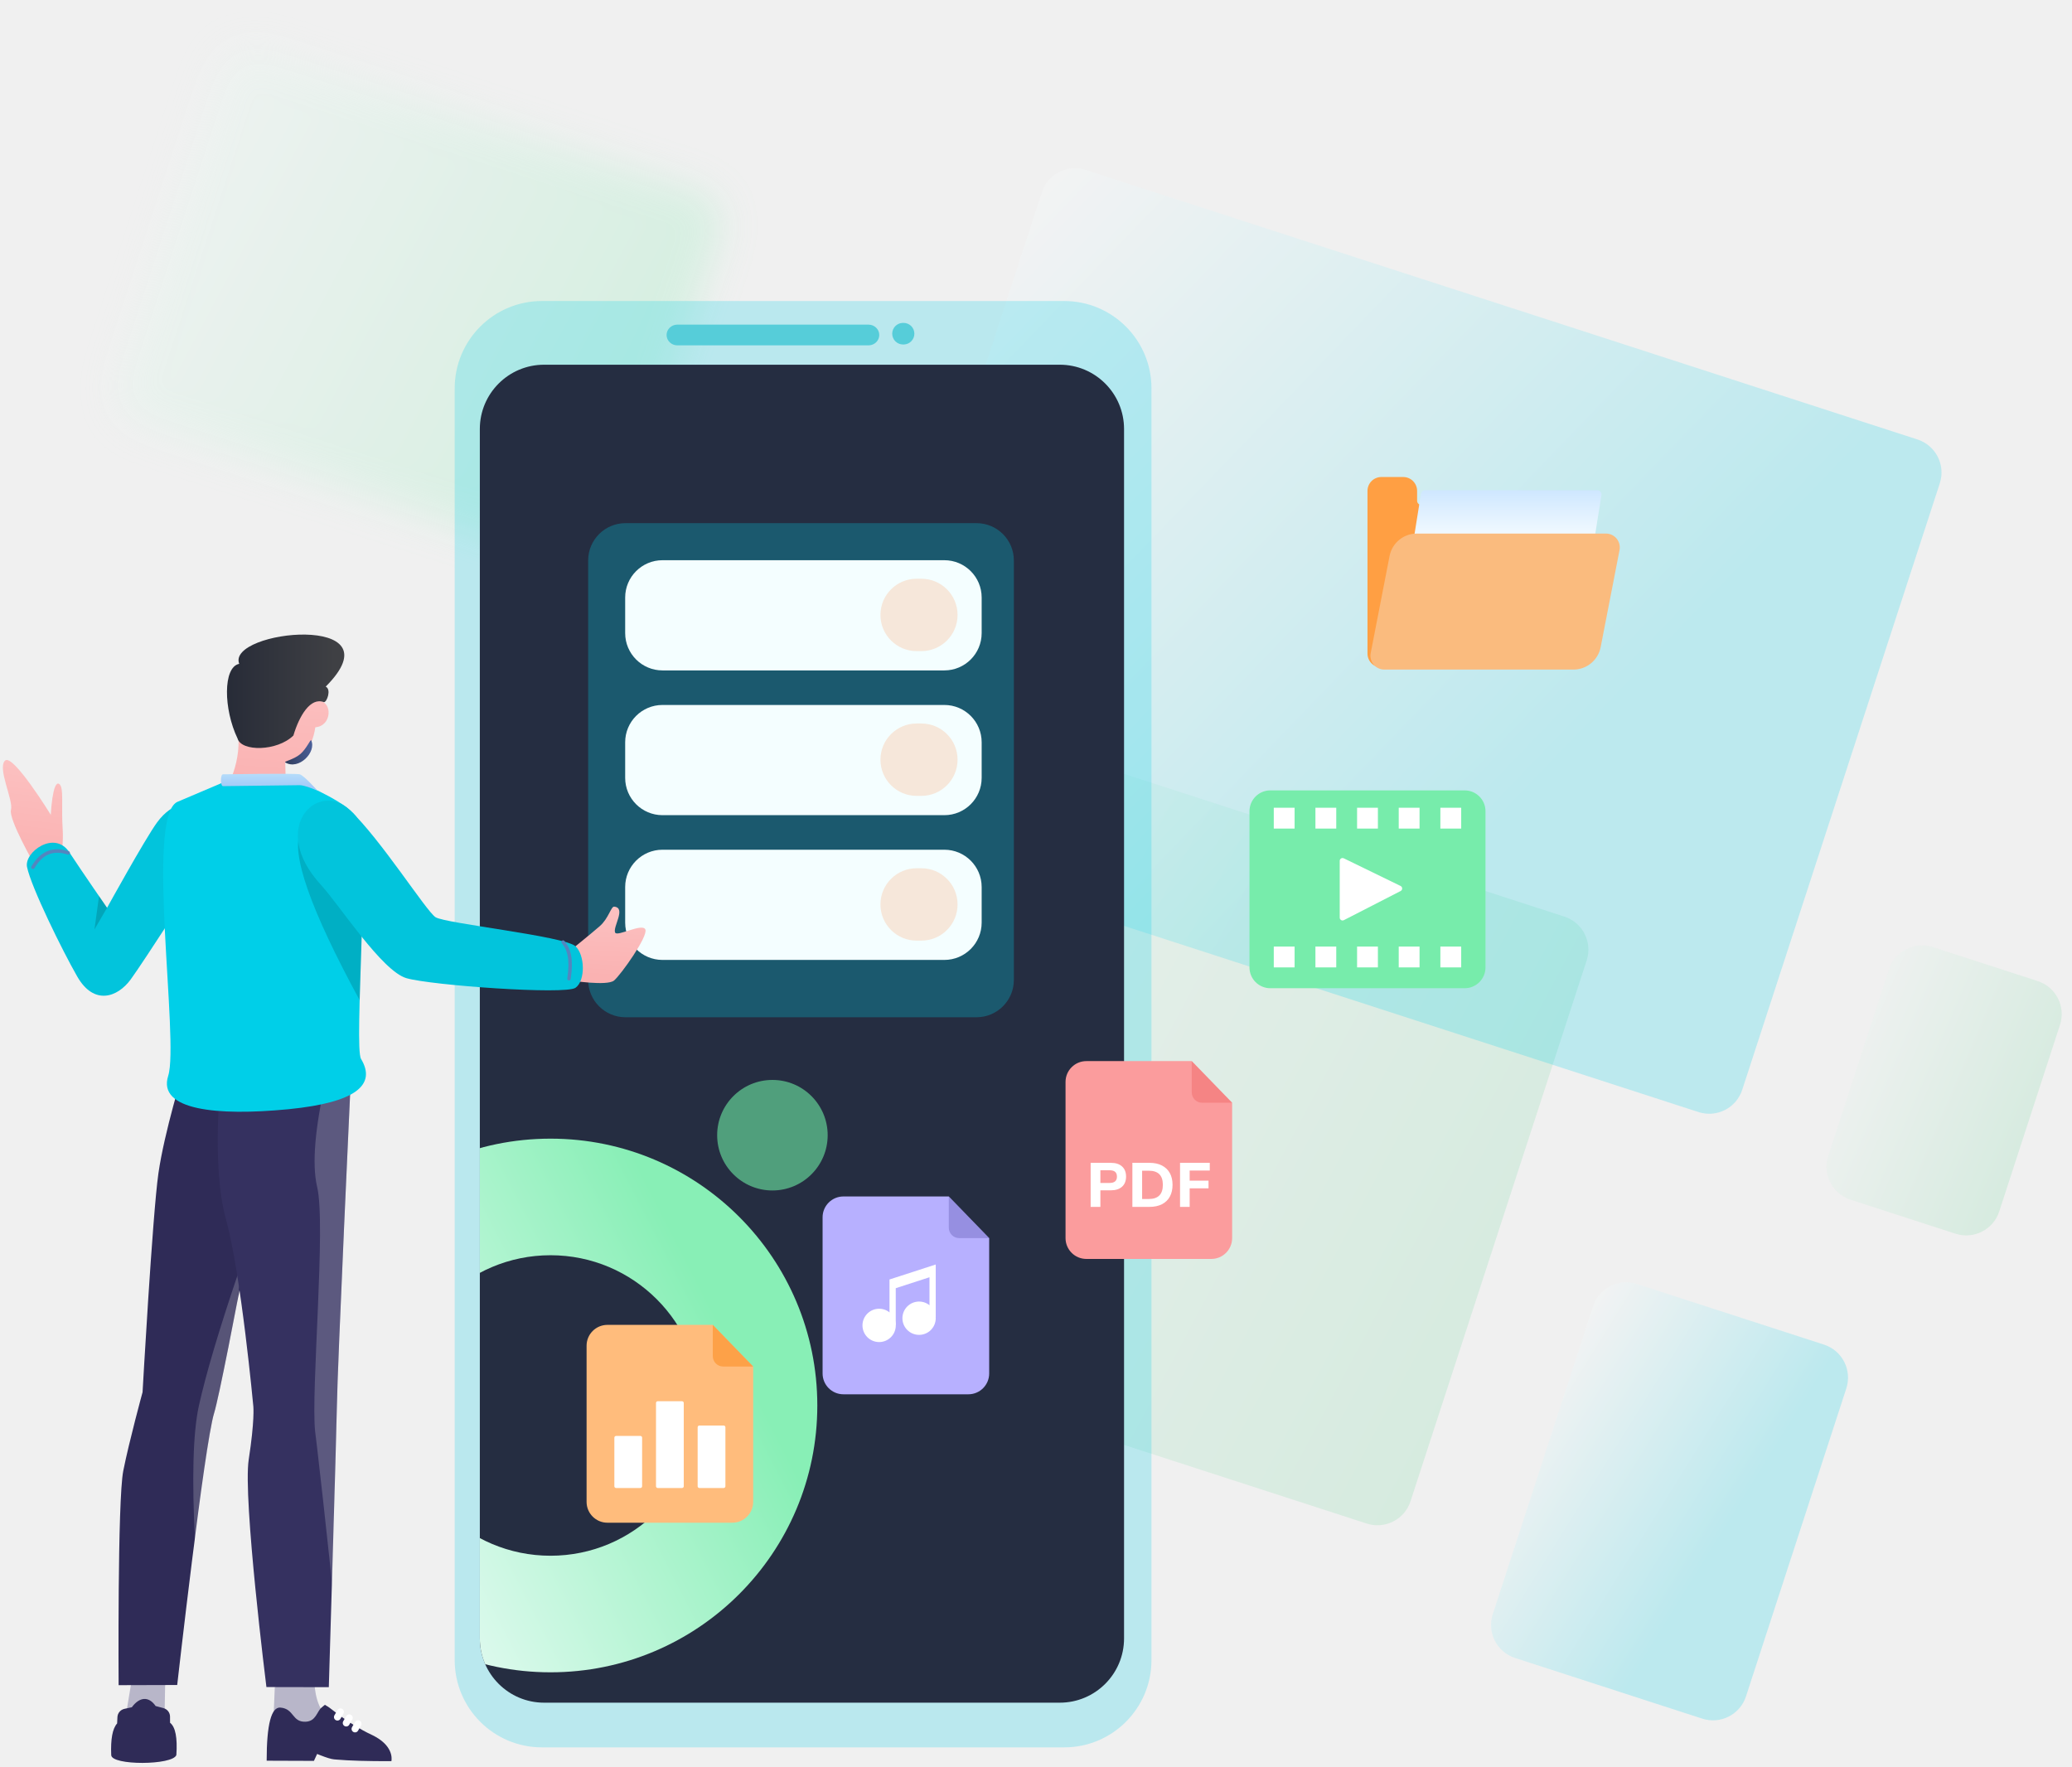
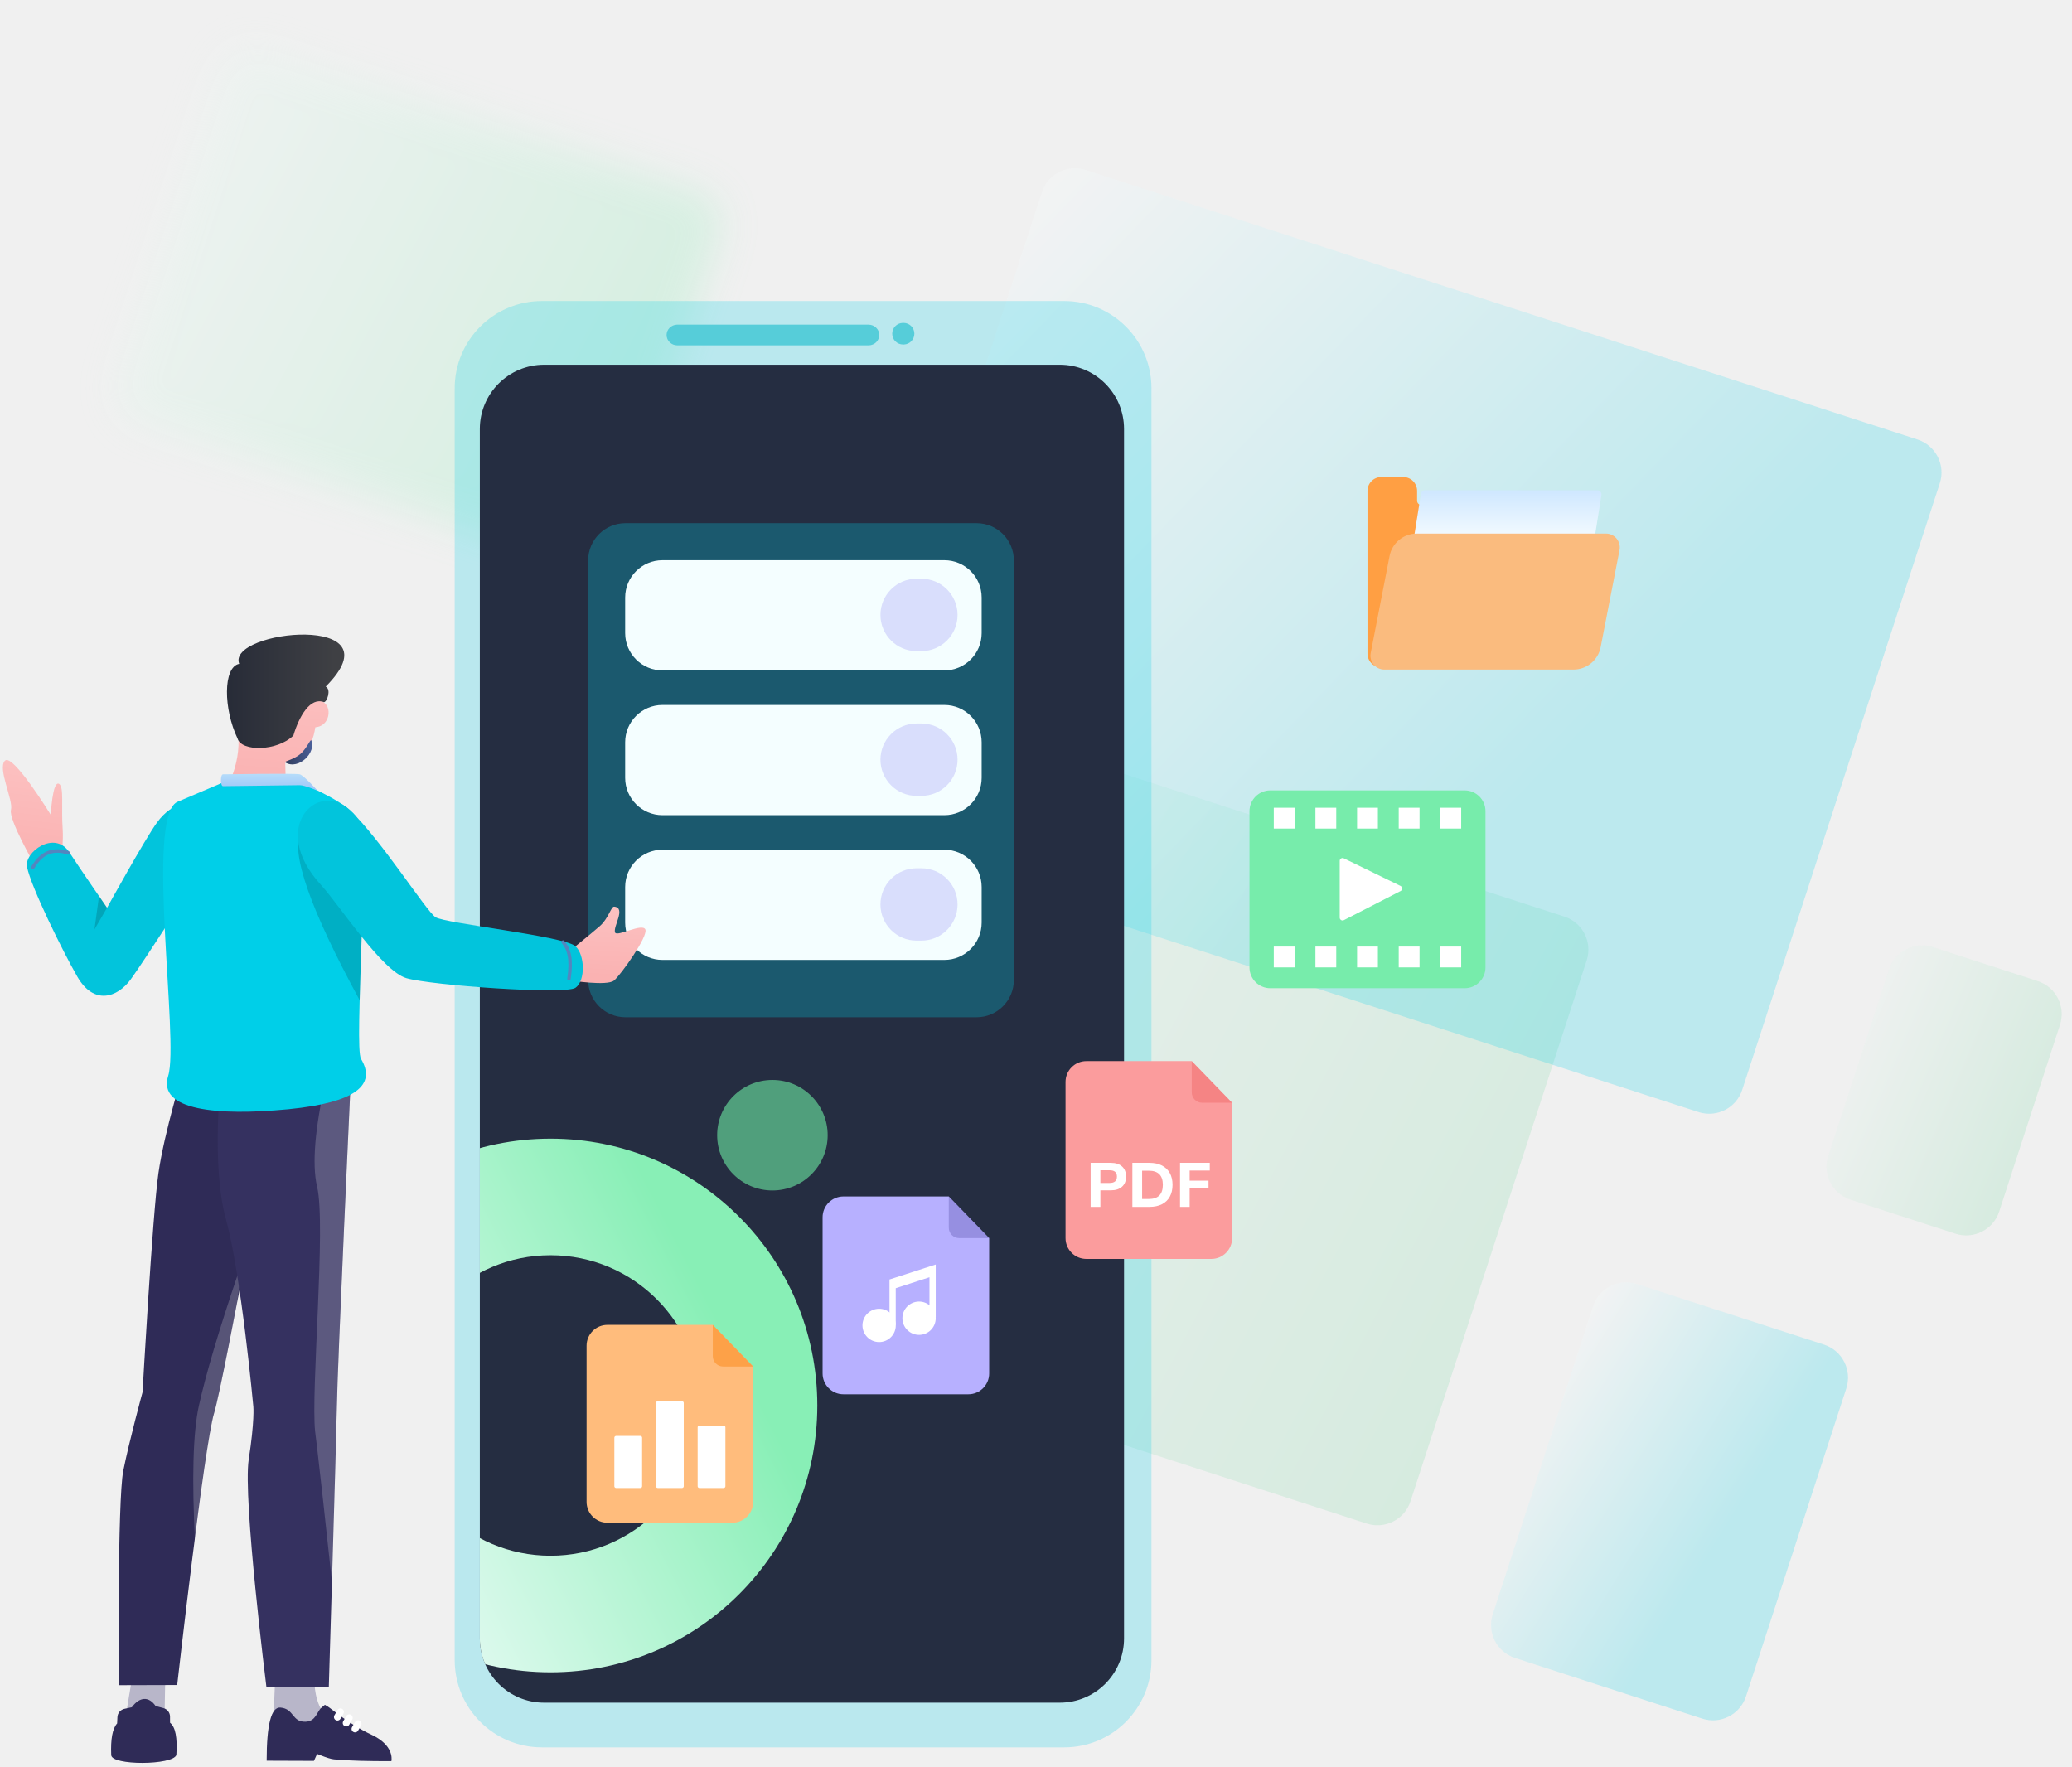
<svg xmlns="http://www.w3.org/2000/svg" width="597" height="509" viewBox="0 0 597 509" fill="none">
  <g id="Illustration">
    <g id="Shape">
      <path id="Rectangle" opacity="0.129" fill-rule="evenodd" clip-rule="evenodd" d="M224.049 201.131C225.758 195.885 231.392 193.014 236.64 194.715L450.75 264.103C456.01 265.808 458.888 271.457 457.175 276.713L406.403 432.568C404.695 437.813 399.06 440.684 393.812 438.983L179.702 369.595C174.443 367.891 171.564 362.242 173.277 356.985L224.049 201.131Z" fill="url(#paint0_linear)" />
      <path id="Rectangle_2" opacity="0.216" fill-rule="evenodd" clip-rule="evenodd" d="M300.198 55.366C301.907 50.121 307.541 47.25 312.79 48.951L552.488 126.631C557.747 128.336 560.626 133.984 558.913 139.241L501.983 314C500.274 319.246 494.64 322.117 489.392 320.416L249.693 242.735C244.434 241.031 241.555 235.382 243.268 230.125L300.198 55.366Z" fill="url(#paint1_linear)" />
      <g id="Rectangle_3" opacity="0.227" filter="url(#filter0_f)">
        <path fill-rule="evenodd" clip-rule="evenodd" d="M63.116 20.796C64.825 15.551 70.459 12.68 75.707 14.381L200.733 54.898C205.992 56.603 208.871 62.252 207.158 67.509L178.249 156.25C176.54 161.496 170.906 164.367 165.658 162.666L40.633 122.148C35.373 120.444 32.495 114.795 34.207 109.538L63.116 20.796Z" fill="url(#paint2_linear)" />
      </g>
      <path id="Rectangle_4" opacity="0.216" fill-rule="evenodd" clip-rule="evenodd" d="M459.01 376.356C460.719 371.11 466.353 368.239 471.601 369.94L525.549 387.423C530.808 389.128 533.686 394.777 531.974 400.034L503.065 488.775C501.356 494.021 495.722 496.891 490.474 495.191L436.526 477.708C431.267 476.003 428.388 470.354 430.101 465.097L459.01 376.356Z" fill="url(#paint3_linear)" />
      <path id="Rectangle_5" opacity="0.129" fill-rule="evenodd" clip-rule="evenodd" d="M544.274 279.284C545.983 274.038 551.617 271.168 556.865 272.869L587.12 282.673C592.38 284.378 595.258 290.027 593.545 295.284L576.03 349.051C574.321 354.297 568.687 357.168 563.439 355.467L533.184 345.662C527.924 343.957 525.046 338.308 526.758 333.052L544.274 279.284Z" fill="url(#paint4_linear)" />
    </g>
    <g id="Cloud Storage">
      <g id="Phone1">
        <path id="Rectangle_6" fill-rule="evenodd" clip-rule="evenodd" d="M131.011 111.871C131.011 97.989 142.265 86.734 156.148 86.734H306.632C320.515 86.734 331.769 97.989 331.769 111.871V478.328C331.769 492.211 320.515 503.465 306.632 503.465H156.148C142.265 503.465 131.011 492.211 131.011 478.328V111.871Z" fill="#00CFE8" fill-opacity="0.225" />
        <g id="Group 52">
          <path id="Rectangle_7" fill-rule="evenodd" clip-rule="evenodd" d="M138.251 123.606C138.251 113.377 146.544 105.084 156.773 105.084H305.349C315.578 105.084 323.87 113.377 323.87 123.606V472.067C323.87 482.296 315.578 490.589 305.349 490.589H156.773C146.544 490.589 138.251 482.296 138.251 472.067V123.606Z" fill="#252D41" />
          <mask id="mask0" mask-type="alpha" maskUnits="userSpaceOnUse" x="138" y="105" width="186" height="386">
            <path id="Rectangle_8" fill-rule="evenodd" clip-rule="evenodd" d="M138.251 123.606C138.251 113.377 146.544 105.084 156.773 105.084H305.349C315.578 105.084 323.87 113.377 323.87 123.606V472.067C323.87 482.296 315.578 490.589 305.349 490.589H156.773C146.544 490.589 138.251 482.296 138.251 472.067V123.606Z" fill="white" />
          </mask>
          <g mask="url(#mask0)">
            <ellipse id="Oval" cx="222.555" cy="327.082" rx="15.921" ry="15.924" fill="#68DE9E" fill-opacity="0.642" />
            <path id="Oval_2" fill-rule="evenodd" clip-rule="evenodd" d="M158.623 328.077C201.076 328.077 235.491 362.498 235.491 404.958C235.491 447.419 201.076 481.839 158.623 481.839C116.171 481.839 81.756 447.419 81.756 404.958C81.756 362.498 116.171 328.077 158.623 328.077ZM158.623 361.666C134.718 361.666 115.339 381.048 115.339 404.958C115.339 428.868 134.718 448.251 158.623 448.251C182.529 448.251 201.908 428.868 201.908 404.958C201.908 381.048 182.529 361.666 158.623 361.666Z" fill="url(#paint5_linear)" />
          </g>
        </g>
        <path id="Path" d="M250.232 93.532C251.95 93.532 253.342 94.869 253.342 96.518C253.342 98.13 252.011 99.444 250.346 99.502L250.232 99.504H195.17C193.453 99.504 192.061 98.167 192.061 96.518C192.061 94.906 193.392 93.592 195.056 93.534L195.17 93.532H250.232Z" fill="#56CDD9" />
        <path id="Path_2" d="M260.346 93.035C262.063 93.035 263.455 94.427 263.455 96.145C263.455 97.824 262.124 99.193 260.46 99.253L260.346 99.255H260.183C258.465 99.255 257.073 97.862 257.073 96.145C257.073 94.465 258.404 93.097 260.069 93.037L260.183 93.035H260.346Z" fill="#56CDD9" />
      </g>
      <g id="Group 28">
        <path id="Rectangle_9" fill-rule="evenodd" clip-rule="evenodd" d="M307.011 311.734C307.011 308.421 309.697 305.734 313.011 305.734H343.375L355.011 317.734V356.734C355.011 360.048 352.324 362.734 349.011 362.734H313.011C309.697 362.734 307.011 360.048 307.011 356.734V311.734Z" fill="#FB9C9D" />
        <path id="PDF" fill-rule="evenodd" clip-rule="evenodd" d="M317.052 347.734V342.964H320.076C321.456 342.964 322.53 342.616 323.298 341.92C324.066 341.224 324.45 340.252 324.45 339.004C324.45 337.756 324.066 336.784 323.298 336.088C322.53 335.392 321.456 335.044 320.076 335.044V335.044H314.244V347.734H317.052ZM319.716 340.84H317.052V337.186H319.716C320.424 337.186 320.952 337.336 321.3 337.636C321.648 337.936 321.822 338.398 321.822 339.022C321.822 340.234 321.12 340.84 319.716 340.84V340.84ZM331.2 347.734C332.592 347.734 333.786 347.482 334.782 346.978C335.778 346.474 336.537 345.745 337.059 344.791C337.581 343.837 337.842 342.7 337.842 341.38C337.842 340.06 337.578 338.926 337.05 337.978C336.522 337.03 335.76 336.304 334.764 335.8C333.768 335.296 332.58 335.044 331.2 335.044V335.044H326.268V347.734H331.2ZM331.002 345.466H329.076V337.312H331.002C333.702 337.312 335.052 338.668 335.052 341.38C335.052 344.104 333.702 345.466 331.002 345.466V345.466ZM342.774 347.734V342.388H348.21V340.174H342.774V337.258H348.57V335.044H340.002V347.734H342.774Z" fill="white" />
        <path id="Path_3" opacity="0.34" d="M355.011 317.734H346.375C344.718 317.734 343.375 316.391 343.375 314.734V305.734L355.011 317.734Z" fill="#EA5455" />
      </g>
      <g id="Group 28_2">
        <path id="Rectangle_10" fill-rule="evenodd" clip-rule="evenodd" d="M169.011 387.734C169.011 384.421 171.697 381.734 175.011 381.734H205.375L217.011 393.734V432.734C217.011 436.048 214.324 438.734 211.011 438.734H175.011C171.697 438.734 169.011 436.048 169.011 432.734V387.734Z" fill="#FFBC7C" />
        <path id="Rectangle_11" fill-rule="evenodd" clip-rule="evenodd" d="M177.011 414.234C177.011 413.958 177.235 413.734 177.511 413.734H184.511C184.787 413.734 185.011 413.958 185.011 414.234V428.234C185.011 428.511 184.787 428.734 184.511 428.734H177.511C177.235 428.734 177.011 428.511 177.011 428.234V414.234Z" fill="white" />
        <path id="Rectangle_12" fill-rule="evenodd" clip-rule="evenodd" d="M189.011 404.234C189.011 403.958 189.235 403.734 189.511 403.734H196.511C196.787 403.734 197.011 403.958 197.011 404.234V428.234C197.011 428.511 196.787 428.734 196.511 428.734H189.511C189.235 428.734 189.011 428.511 189.011 428.234V404.234Z" fill="white" />
        <path id="Rectangle_13" fill-rule="evenodd" clip-rule="evenodd" d="M201.011 411.234C201.011 410.958 201.235 410.734 201.511 410.734H208.511C208.787 410.734 209.011 410.958 209.011 411.234V428.234C209.011 428.511 208.787 428.734 208.511 428.734H201.511C201.235 428.734 201.011 428.511 201.011 428.234V411.234Z" fill="white" />
        <path id="Path_4" opacity="0.733" d="M217.011 393.734H208.375C206.718 393.734 205.375 392.391 205.375 390.734V381.734L217.011 393.734Z" fill="#FC9735" />
      </g>
      <g id="Group 28_3">
        <path id="Rectangle_14" fill-rule="evenodd" clip-rule="evenodd" d="M237.011 350.734C237.011 347.421 239.697 344.734 243.011 344.734H273.375L285.011 356.734V395.734C285.011 399.048 282.324 401.734 279.011 401.734H243.011C239.697 401.734 237.011 399.048 237.011 395.734V350.734Z" fill="#B7B0FF" />
        <g id="Group 31">
          <circle id="Oval_3" cx="253.302" cy="381.884" r="4.8" fill="white" />
          <circle id="Oval_4" cx="264.811" cy="379.813" r="4.8" fill="white" />
          <path id="Path_5" fill-rule="evenodd" clip-rule="evenodd" d="M269.611 364.338V379.451H267.811L267.81 368.012L258.088 371.164V381.74H256.288L256.289 368.655L269.611 364.338Z" fill="white" />
        </g>
        <path id="Path_6" opacity="0.34" d="M285.011 356.734H276.375C274.718 356.734 273.375 355.391 273.375 353.734V344.734L285.011 356.734Z" fill="#564EA6" />
      </g>
      <g id="Group 73">
        <path id="Rectangle_15" opacity="0.273" fill-rule="evenodd" clip-rule="evenodd" d="M292.122 161.486C292.122 155.548 287.308 150.734 281.37 150.734H180.215C174.277 150.734 169.463 155.548 169.463 161.486V282.347C169.463 288.285 174.277 293.099 180.215 293.099H281.37C287.308 293.099 292.122 288.285 292.122 282.347V161.486Z" fill="#00CFE8" />
        <path id="Rectangle_16" fill-rule="evenodd" clip-rule="evenodd" d="M282.845 172.164C282.845 166.225 278.031 161.412 272.093 161.412H190.881C184.943 161.412 180.129 166.225 180.129 172.164V182.414C180.129 188.352 184.943 193.166 190.881 193.166H272.093C278.031 193.166 282.845 188.352 282.845 182.414V172.164Z" fill="#F4FEFF" />
-         <path id="Rectangle_17" fill-rule="evenodd" clip-rule="evenodd" d="M275.9 177.178C275.9 171.419 271.232 166.75 265.473 166.75H264.107C258.348 166.75 253.68 171.419 253.68 177.178V177.178C253.68 182.936 258.348 187.605 264.107 187.605H265.473C271.232 187.605 275.9 182.936 275.9 177.178V177.178Z" fill="#ff914d" fill-opacity="0.21" />
+         <path id="Rectangle_17" fill-rule="evenodd" clip-rule="evenodd" d="M275.9 177.178C275.9 171.419 271.232 166.75 265.473 166.75H264.107C258.348 166.75 253.68 171.419 253.68 177.178V177.178C253.68 182.936 258.348 187.605 264.107 187.605H265.473C271.232 187.605 275.9 182.936 275.9 177.178V177.178Z" fill="#7367F0" fill-opacity="0.21" />
        <path id="Rectangle_18" fill-rule="evenodd" clip-rule="evenodd" d="M282.845 213.872C282.845 207.934 278.031 203.12 272.093 203.12H190.881C184.943 203.12 180.129 207.934 180.129 213.872V224.122C180.129 230.06 184.943 234.874 190.881 234.874H272.093C278.031 234.874 282.845 230.06 282.845 224.122V213.872Z" fill="#F4FEFF" />
-         <path id="Rectangle_19" fill-rule="evenodd" clip-rule="evenodd" d="M275.9 218.886C275.9 213.127 271.232 208.459 265.473 208.459H264.107C258.348 208.459 253.68 213.127 253.68 218.886V218.886C253.68 224.645 258.348 229.313 264.107 229.313H265.473C271.232 229.313 275.9 224.645 275.9 218.886V218.886Z" fill="#ff914d" fill-opacity="0.21" />
+         <path id="Rectangle_19" fill-rule="evenodd" clip-rule="evenodd" d="M275.9 218.886C275.9 213.127 271.232 208.459 265.473 208.459H264.107C258.348 208.459 253.68 213.127 253.68 218.886V218.886C253.68 224.645 258.348 229.313 264.107 229.313H265.473C271.232 229.313 275.9 224.645 275.9 218.886V218.886Z" fill="#7367F0" fill-opacity="0.21" />
        <path id="Rectangle_20" fill-rule="evenodd" clip-rule="evenodd" d="M282.845 255.58C282.845 249.642 278.031 244.828 272.093 244.828H190.881C184.943 244.828 180.129 249.642 180.129 255.58V265.83C180.129 271.768 184.943 276.582 190.881 276.582H272.093C278.031 276.582 282.845 271.768 282.845 265.83V255.58Z" fill="#F4FEFF" />
-         <path id="Rectangle_21" fill-rule="evenodd" clip-rule="evenodd" d="M275.9 260.594C275.9 254.835 271.232 250.167 265.473 250.167H264.107C258.348 250.167 253.68 254.835 253.68 260.594V260.594C253.68 266.353 258.348 271.021 264.107 271.021H265.473C271.232 271.021 275.9 266.353 275.9 260.594V260.594Z" fill="#ff914d" fill-opacity="0.21" />
+         <path id="Rectangle_21" fill-rule="evenodd" clip-rule="evenodd" d="M275.9 260.594C275.9 254.835 271.232 250.167 265.473 250.167H264.107C258.348 250.167 253.68 254.835 253.68 260.594V260.594C253.68 266.353 258.348 271.021 264.107 271.021H265.473C271.232 271.021 275.9 266.353 275.9 260.594V260.594Z" fill="#7367F0" fill-opacity="0.21" />
      </g>
      <g id="Group 37">
        <path id="Rectangle_22" fill-rule="evenodd" clip-rule="evenodd" d="M394.011 141.44C394.011 139.231 395.802 137.44 398.011 137.44L404.306 137.44C406.515 137.44 408.306 139.231 408.306 141.44V144.274C408.306 144.947 408.852 145.493 409.526 145.493H454.937C457.146 145.493 458.937 147.284 458.937 149.493V188.307C458.937 190.517 457.146 192.307 454.937 192.307H398.011C395.802 192.307 394.011 190.517 394.011 188.307V141.44Z" fill="#FF9F43" />
        <path id="Rectangle_23" fill-rule="evenodd" clip-rule="evenodd" d="M409.413 142.277C409.508 141.686 410.018 141.25 410.618 141.25H460.212C460.962 141.25 461.534 141.921 461.416 142.662L453.965 189.375C453.871 189.967 453.36 190.402 452.761 190.402H403.166C402.416 190.402 401.844 189.732 401.962 188.991L409.413 142.277Z" fill="url(#paint6_linear)" />
        <path id="Rectangle_24" fill-rule="evenodd" clip-rule="evenodd" d="M462.705 153.733C465.221 153.733 467.112 156.027 466.632 158.496L461.196 186.453C460.465 190.212 457.172 192.926 453.343 192.926H398.863C396.348 192.926 394.457 190.632 394.937 188.163L400.373 160.206C401.104 156.447 404.396 153.733 408.226 153.733L462.705 153.733Z" fill="#FABB7E" />
      </g>
      <g id="Group 28_4">
        <path id="Rectangle_25" fill-rule="evenodd" clip-rule="evenodd" d="M360.011 233.734C360.011 230.421 362.697 227.734 366.011 227.734H422.011C425.324 227.734 428.011 230.421 428.011 233.734V278.734C428.011 282.048 425.324 284.734 422.011 284.734H366.011C362.697 284.734 360.011 282.048 360.011 278.734V233.734Z" fill="#77ECAB" />
        <path id="Path 6" fill-rule="evenodd" clip-rule="evenodd" d="M387.185 247.306C386.642 247.042 386.011 247.437 386.011 248.04V264.398C386.011 265.008 386.657 265.403 387.2 265.124L403.558 256.729C404.156 256.422 404.147 255.563 403.542 255.269L387.185 247.306Z" fill="white" />
        <rect id="Rectangle_26" x="367.011" y="232.734" width="6" height="6" fill="white" />
        <rect id="Rectangle_27" x="379.011" y="232.734" width="6" height="6" fill="white" />
        <rect id="Rectangle_28" x="391.011" y="232.734" width="6" height="6" fill="white" />
        <rect id="Rectangle_29" x="403.011" y="232.734" width="6" height="6" fill="white" />
        <rect id="Rectangle_30" x="415.011" y="232.734" width="6" height="6" fill="white" />
        <rect id="Rectangle_31" x="367.011" y="272.734" width="6" height="6" fill="white" />
        <rect id="Rectangle_32" x="379.011" y="272.734" width="6" height="6" fill="white" />
        <rect id="Rectangle_33" x="391.011" y="272.734" width="6" height="6" fill="white" />
        <rect id="Rectangle_34" x="403.011" y="272.734" width="6" height="6" fill="white" />
        <rect id="Rectangle_35" x="415.011" y="272.734" width="6" height="6" fill="white" />
      </g>
      <g id="Men3.6">
        <g id="RLeg">
          <path id="Path_7" fill-rule="evenodd" clip-rule="evenodd" d="M38.426 481.193L34.822 502.949L47.251 502.883L47.671 480.852L38.426 481.193Z" fill="#B8B6C9" />
          <path id="Path_8" fill-rule="evenodd" clip-rule="evenodd" d="M33.836 494.736L33.748 496.569C32.421 498.036 31.853 501.069 32.046 505.667C32.046 508.743 49.827 508.652 50.814 505.667C51.151 500.677 50.546 497.579 49 496.373L48.99 494.603C48.984 493.454 48.207 492.452 47.092 492.154L44.841 491.552C42.899 488.729 40.253 488.829 37.985 491.905L35.853 492.365C34.719 492.611 33.891 493.583 33.836 494.736Z" fill="#2F2B57" />
          <path id="Path_9" fill-rule="evenodd" clip-rule="evenodd" d="M80.577 309.683C80.577 309.683 64.507 397.964 61.69 407.157C58.872 416.35 51.057 485.495 51.057 485.495L34.178 485.543C34.178 485.543 33.818 432.316 35.523 423.761C37.228 415.207 41.077 401.119 41.077 401.119C41.077 401.119 43.937 349.974 45.648 338.043C47.358 326.112 52.849 308.428 52.849 308.428L80.577 309.683Z" fill="#2F2B57" />
          <path id="Path_10" fill-rule="evenodd" clip-rule="evenodd" d="M68.347 375.171L69.889 363.155L68.76 366.464C63.143 383.038 59.323 395.903 57.301 405.06C55.6 412.766 55.242 426.07 56.228 444.971L57.349 435.709C58.965 422.593 60.536 411.082 61.647 407.298L61.757 406.931C62.8 403.336 65.401 390.446 68.347 375.171Z" fill="white" fill-opacity="0.192" />
        </g>
        <g id="LLeg">
          <path id="Path_11" fill-rule="evenodd" clip-rule="evenodd" d="M79.252 484.285L90.596 484.361L90.599 484.679C90.636 486.241 91.062 493.131 95.617 495.776L96.526 496.312C101.655 499.385 108.751 504.328 108.751 504.328L78.386 505.361L79.252 484.285Z" fill="#B8B6C9" />
          <path id="Path_12" fill-rule="evenodd" clip-rule="evenodd" d="M80.822 492.002C78.162 491.757 76.832 496.859 76.832 507.308L90.45 507.358L91.373 505.361L92.24 505.709C94.086 506.435 95.398 506.835 96.174 506.911L96.895 506.977C100.713 507.306 106.004 507.461 112.769 507.44L112.791 507.323C112.906 506.615 113.209 502.834 107.329 499.961L107.053 499.829C100.349 496.688 95.438 492.252 94.377 491.662L94.325 491.634C93.375 491.167 93.995 490.903 92.645 492.002C91.295 493.1 91.073 495.987 88.014 496.078C84.078 496.195 84.811 492.369 80.822 492.002Z" fill="#2F2B57" />
          <path id="Path_13" fill-rule="evenodd" clip-rule="evenodd" d="M65.102 351.291C69.453 366.979 72.999 405.29 72.999 405.29C72.999 405.29 73.4 409.326 71.666 420.506C69.933 431.686 76.763 486.088 76.763 486.088L94.739 486.124C94.739 486.124 96.956 413.041 97.061 405.354C97.225 393.369 101.112 310.273 101.112 310.273L63.726 309.422C63.726 309.422 60.751 335.602 65.102 351.291Z" fill="#353160" />
          <path id="Path_14" fill-rule="evenodd" clip-rule="evenodd" d="M91.315 341.72L91.385 342.027C93.968 352.887 89.539 401.015 90.8 412.459L91.302 416.553C92.178 423.91 93.662 437.323 95.751 456.791L96.204 440.495C96.621 425.009 96.974 410.437 97.051 406.005L97.061 405.354C97.225 393.369 101.112 310.274 101.112 310.274L94.118 310.115L93.812 311.459C90.725 325.228 89.892 335.315 91.315 341.72V341.72Z" fill="white" fill-opacity="0.192" />
          <path id="Path 47" d="M97.224 494.737L98.085 493.244" stroke="white" stroke-width="2" stroke-linecap="round" />
          <path id="Path 47_2" d="M99.761 496.443L100.622 494.95" stroke="white" stroke-width="2" stroke-linecap="round" />
          <path id="Path 47_3" d="M102.298 498.149L103.158 496.656" stroke="white" stroke-width="2" stroke-linecap="round" />
        </g>
        <g id="Head">
          <path id="Path_15" fill-rule="evenodd" clip-rule="evenodd" d="M91.976 201.904C95.881 202.331 95.604 209.191 90.851 209.549C89.879 216.162 86.415 219.312 82.19 219.677L82.425 229.679L63.74 229.668C63.74 229.668 69.001 222.602 68.739 212.929C68.477 203.255 68.915 194.168 68.915 194.168L93.116 194.602L91.976 201.904Z" fill="url(#paint7_linear)" />
          <path id="Path_16" fill-rule="evenodd" clip-rule="evenodd" d="M93.85 197.829C95.534 198.642 94.194 202.315 93.341 202.315C89.43 200.769 86.187 206.334 84.539 211.924C79.858 216.513 69.514 216.615 68.445 212.776C64.4 204.367 64.201 192.208 68.922 191.27C65.216 181.498 115.266 176.387 93.85 197.829Z" fill="url(#paint8_linear)" />
          <path id="Path 45" fill-rule="evenodd" clip-rule="evenodd" d="M89.671 213.296C89.479 212.874 88.333 215.759 86.48 217.305C84.562 218.905 81.684 219.373 82.191 219.677C86.081 222.006 91.237 216.729 89.671 213.296Z" fill="url(#paint9_linear)" />
        </g>
        <g id="Group 9">
          <path id="Path_17" fill-rule="evenodd" clip-rule="evenodd" d="M17.512 248.307C17.512 248.307 18.332 242.78 18.072 239.143C17.59 232.416 18.512 226.742 17.022 225.859C15.112 224.727 14.634 234.771 14.634 234.771C14.634 234.771 3.723 217.009 1.448 219.155C-0.826 221.301 3.919 230.635 3.166 233.333C2.414 236.032 9.932 249.086 9.932 249.086L17.512 248.307Z" fill="url(#paint10_linear)" />
          <path id="Path_18" fill-rule="evenodd" clip-rule="evenodd" d="M57.845 251.5C57.845 251.5 41.318 277.207 37.667 282.192C33.837 287.42 27.073 289.736 22.273 281.395C18.028 274.016 8.937 255.539 7.787 249.795C6.929 245.51 15.72 239.122 19.946 245.526C24.172 251.929 30.845 261.558 30.845 261.558C30.845 261.558 41.819 241.677 45.24 236.986C54.466 224.336 68.523 235.695 57.845 251.5Z" fill="#02C4DC" />
          <path id="Path_19" fill-rule="evenodd" clip-rule="evenodd" d="M30.845 261.558L27.213 267.81L28.537 258.16L30.845 261.558Z" fill="black" fill-opacity="0.16" />
          <path id="Path 54" d="M19.639 245.733C15.799 244.519 12.284 245.165 9.478 249.89" stroke="#5386BF" stroke-linecap="round" />
        </g>
        <g id="Group 17">
          <path id="Path_20" fill-rule="evenodd" clip-rule="evenodd" d="M65.765 224.805L85.072 224.93L85.863 225.249C89.047 226.555 100.876 231.64 103.079 235.996C106.761 243.273 101.91 301.581 104.025 305.099C108.486 312.522 102.659 317.64 83.295 319.577L82.704 319.634C62.868 321.525 45.27 319.977 48.464 309.971C51.658 299.965 41.885 235.518 51.049 231.067L65.765 224.805Z" fill="#00CFE8" />
          <path id="Path_21" fill-rule="evenodd" clip-rule="evenodd" d="M86.587 239.572C83.727 245.799 89.408 262.004 103.631 288.188L103.807 282.339C104.272 267.738 104.956 249.941 104.097 240.985C95.114 234.187 89.278 233.715 86.587 239.572Z" fill="black" fill-opacity="0.16" />
          <path id="Rectangle_36" fill-rule="evenodd" clip-rule="evenodd" d="M86.371 223.096C85.17 222.769 65.058 223.096 64.258 223.096C63.459 223.096 63.459 226.514 64.258 226.514C64.747 226.514 70.984 226.421 86.373 226.235C87.761 226.218 91.466 227.788 91.466 227.788C91.466 227.788 87.573 223.424 86.371 223.096Z" fill="url(#paint11_linear)" />
        </g>
        <g id="Group 8">
          <path id="Path_22" fill-rule="evenodd" clip-rule="evenodd" d="M164.395 282.495C164.395 282.495 174.925 284.167 176.911 282.525C178.897 280.884 186.809 269.723 185.945 267.803C185.081 265.883 177.862 269.944 177.247 268.723C176.456 267.154 180.538 261.557 176.961 261.231C176.04 261.147 175.389 264.592 172.795 266.861C170.202 269.13 163.942 274.164 163.942 274.164L164.395 282.495Z" fill="url(#paint12_linear)" />
          <path id="Path_23" fill-rule="evenodd" clip-rule="evenodd" d="M100.761 233.366C109.861 242.024 122.745 262.471 125.491 264.272C128.236 266.073 162.58 269.707 165.814 272.639C168.515 275.089 168.758 282.543 165.814 284.61C162.869 286.678 124.202 283.906 117.11 281.84C110.018 279.774 97.871 260.84 92.445 254.93C77.271 238.403 91.661 224.708 100.761 233.366Z" fill="#02C4DC" />
          <path id="Path 53" d="M162.241 271.439C163.941 273.428 164.799 276.327 163.941 281.991" stroke="#5386BF" stroke-linecap="round" />
        </g>
      </g>
    </g>
  </g>
  <defs>
    <filter id="filter0_f" x="20.241" y="0.302" width="200.882" height="176.442" filterUnits="userSpaceOnUse" color-interpolation-filters="sRGB">
      <feFlood flood-opacity="0" result="BackgroundImageFix" />
      <feBlend mode="normal" in="SourceGraphic" in2="BackgroundImageFix" result="shape" />
      <feGaussianBlur stdDeviation="5.437" result="effect1_foregroundBlur" />
    </filter>
    <linearGradient id="paint0_linear" x1="68.229" y1="395.784" x2="344.215" y2="543.197" gradientUnits="userSpaceOnUse">
      <stop stop-color="#FAFEFF" />
      <stop offset="1" stop-color="#28C76F" />
    </linearGradient>
    <linearGradient id="paint1_linear" x1="167.137" y1="194.207" x2="326.377" y2="347.628" gradientUnits="userSpaceOnUse">
      <stop stop-color="#FAFEFF" />
      <stop offset="1" stop-color="#00CFE8" />
    </linearGradient>
    <linearGradient id="paint2_linear" x1="-31.855" y1="137.056" x2="138.616" y2="228.213" gradientUnits="userSpaceOnUse">
      <stop stop-color="#FAFEFF" />
      <stop offset="1" stop-color="#77ECAB" />
    </linearGradient>
    <linearGradient id="paint3_linear" x1="408.135" y1="456.423" x2="465.347" y2="491.992" gradientUnits="userSpaceOnUse">
      <stop stop-color="#FAFEFF" />
      <stop offset="1" stop-color="#00CFE8" />
    </linearGradient>
    <linearGradient id="paint4_linear" x1="498.344" y1="360.309" x2="559.885" y2="386.659" gradientUnits="userSpaceOnUse">
      <stop stop-color="#FAFEFF" />
      <stop offset="1" stop-color="#28C76F" />
    </linearGradient>
    <linearGradient id="paint5_linear" x1="114.08" y1="508.651" x2="239.749" y2="444.009" gradientUnits="userSpaceOnUse">
      <stop stop-color="#F8FDFF" />
      <stop offset="1" stop-color="#88EFB6" />
    </linearGradient>
    <linearGradient id="paint6_linear" x1="456.573" y1="156.675" x2="456.573" y2="127.744" gradientUnits="userSpaceOnUse">
      <stop stop-color="#F8FDFF" />
      <stop offset="1" stop-color="#AAD4FF" />
    </linearGradient>
    <linearGradient id="paint7_linear" x1="100.036" y1="185.523" x2="96.907" y2="227.81" gradientUnits="userSpaceOnUse">
      <stop stop-color="#FDC6C6" />
      <stop offset="1" stop-color="#FAB2B2" />
    </linearGradient>
    <linearGradient id="paint8_linear" x1="96.431" y1="193.363" x2="58.615" y2="193.363" gradientUnits="userSpaceOnUse">
      <stop stop-color="#3F4044" />
      <stop offset="1" stop-color="#222735" />
    </linearGradient>
    <linearGradient id="paint9_linear" x1="92.418" y1="224.028" x2="77.683" y2="226.341" gradientUnits="userSpaceOnUse">
      <stop stop-color="#4D63A0" />
      <stop offset="1" stop-color="#222735" />
    </linearGradient>
    <linearGradient id="paint10_linear" x1="21.116" y1="211.645" x2="17.121" y2="247.249" gradientUnits="userSpaceOnUse">
      <stop stop-color="#FDC6C6" />
      <stop offset="1" stop-color="#FAB2B2" />
    </linearGradient>
    <linearGradient id="paint11_linear" x1="142.374" y1="216.056" x2="142.318" y2="239.819" gradientUnits="userSpaceOnUse">
      <stop stop-color="#D7FFFF" />
      <stop offset="1" stop-color="#648BF0" />
    </linearGradient>
    <linearGradient id="paint12_linear" x1="189.83" y1="255.87" x2="188.141" y2="282.123" gradientUnits="userSpaceOnUse">
      <stop stop-color="#FDC6C6" />
      <stop offset="1" stop-color="#FAB2B2" />
    </linearGradient>
  </defs>
</svg>
